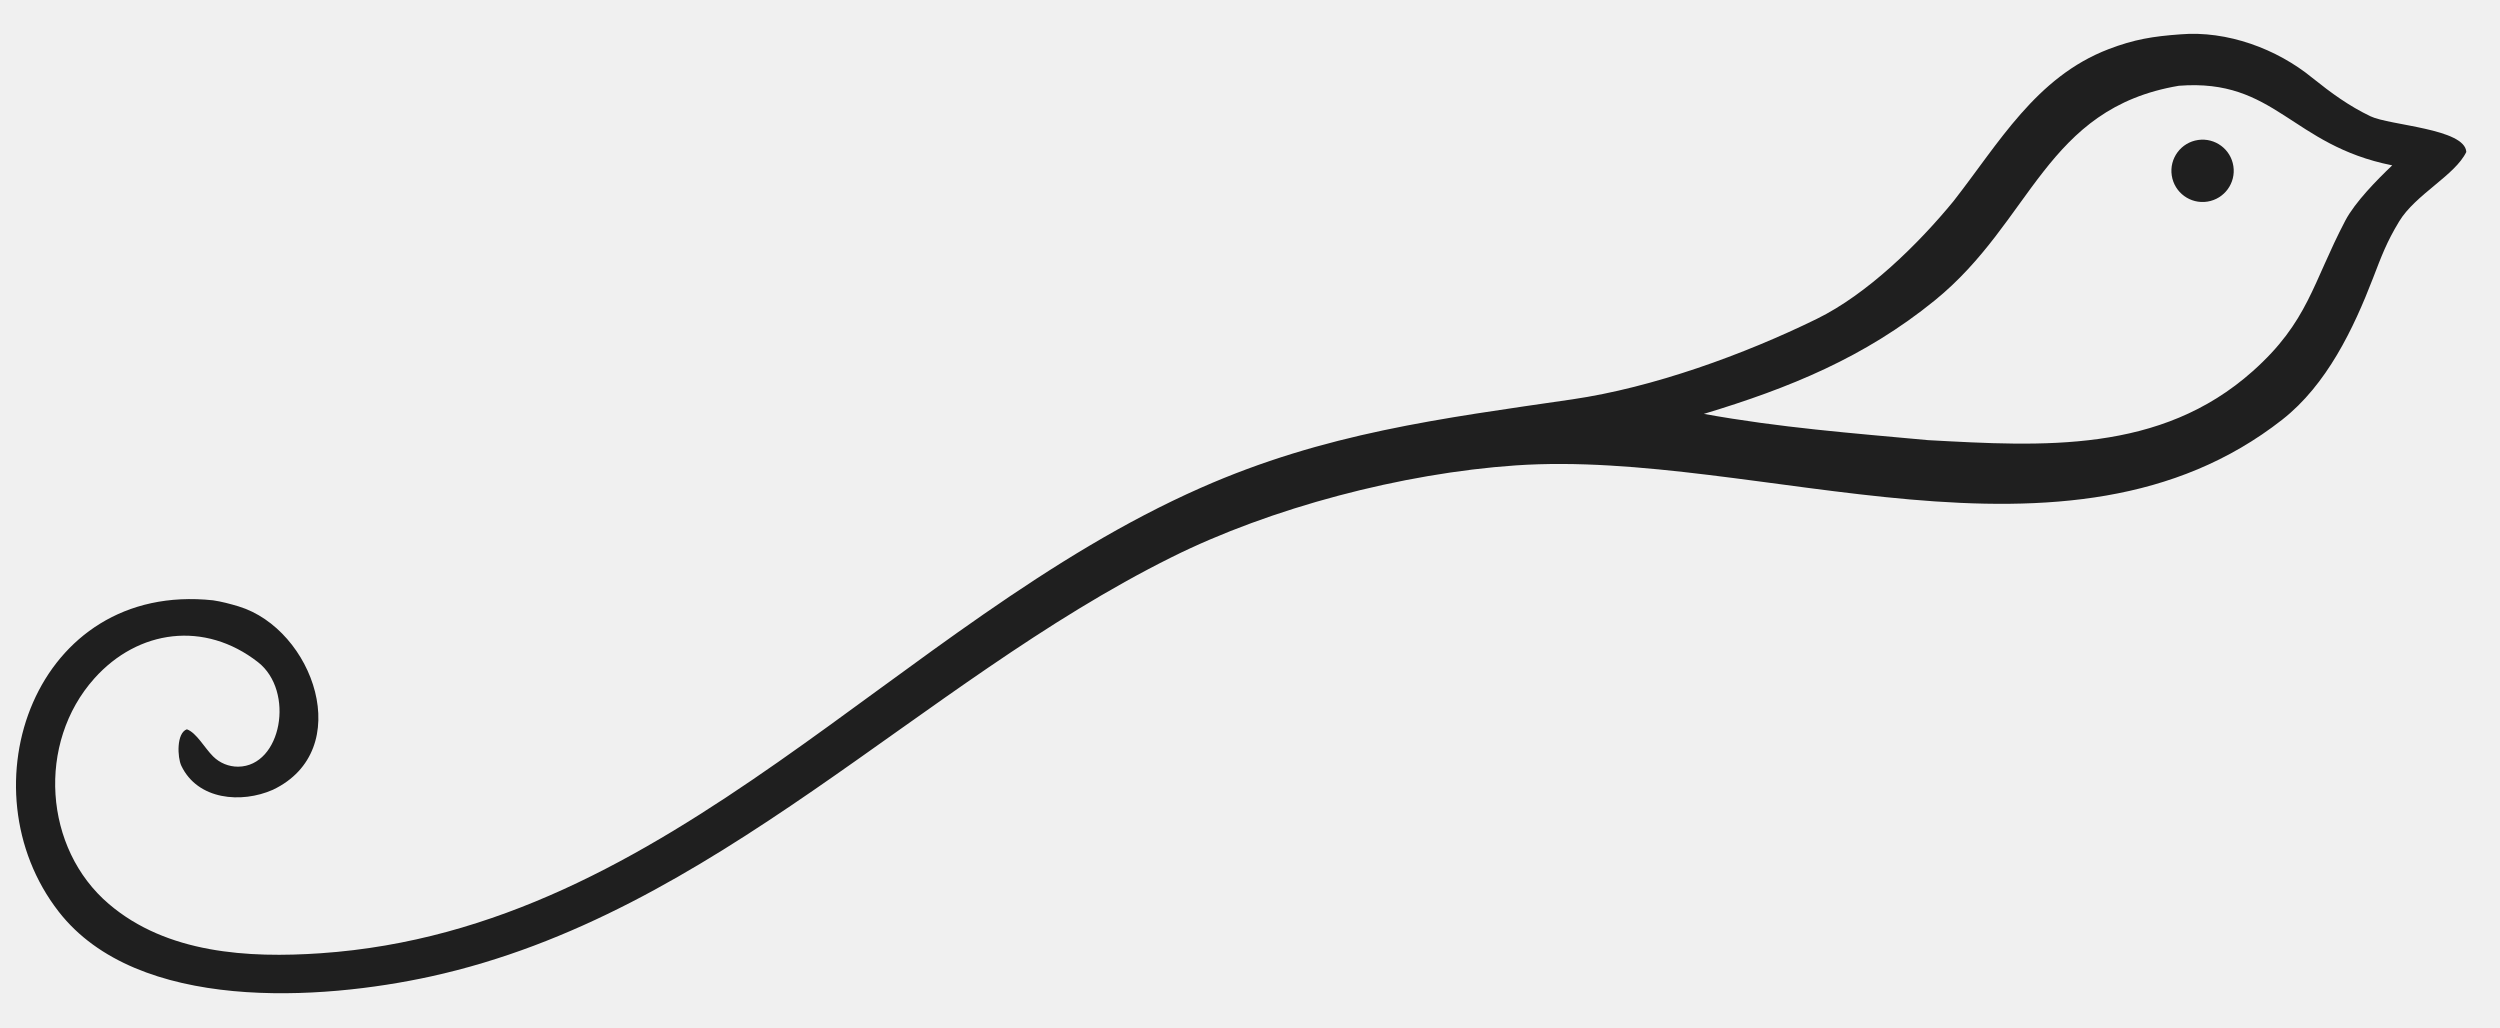
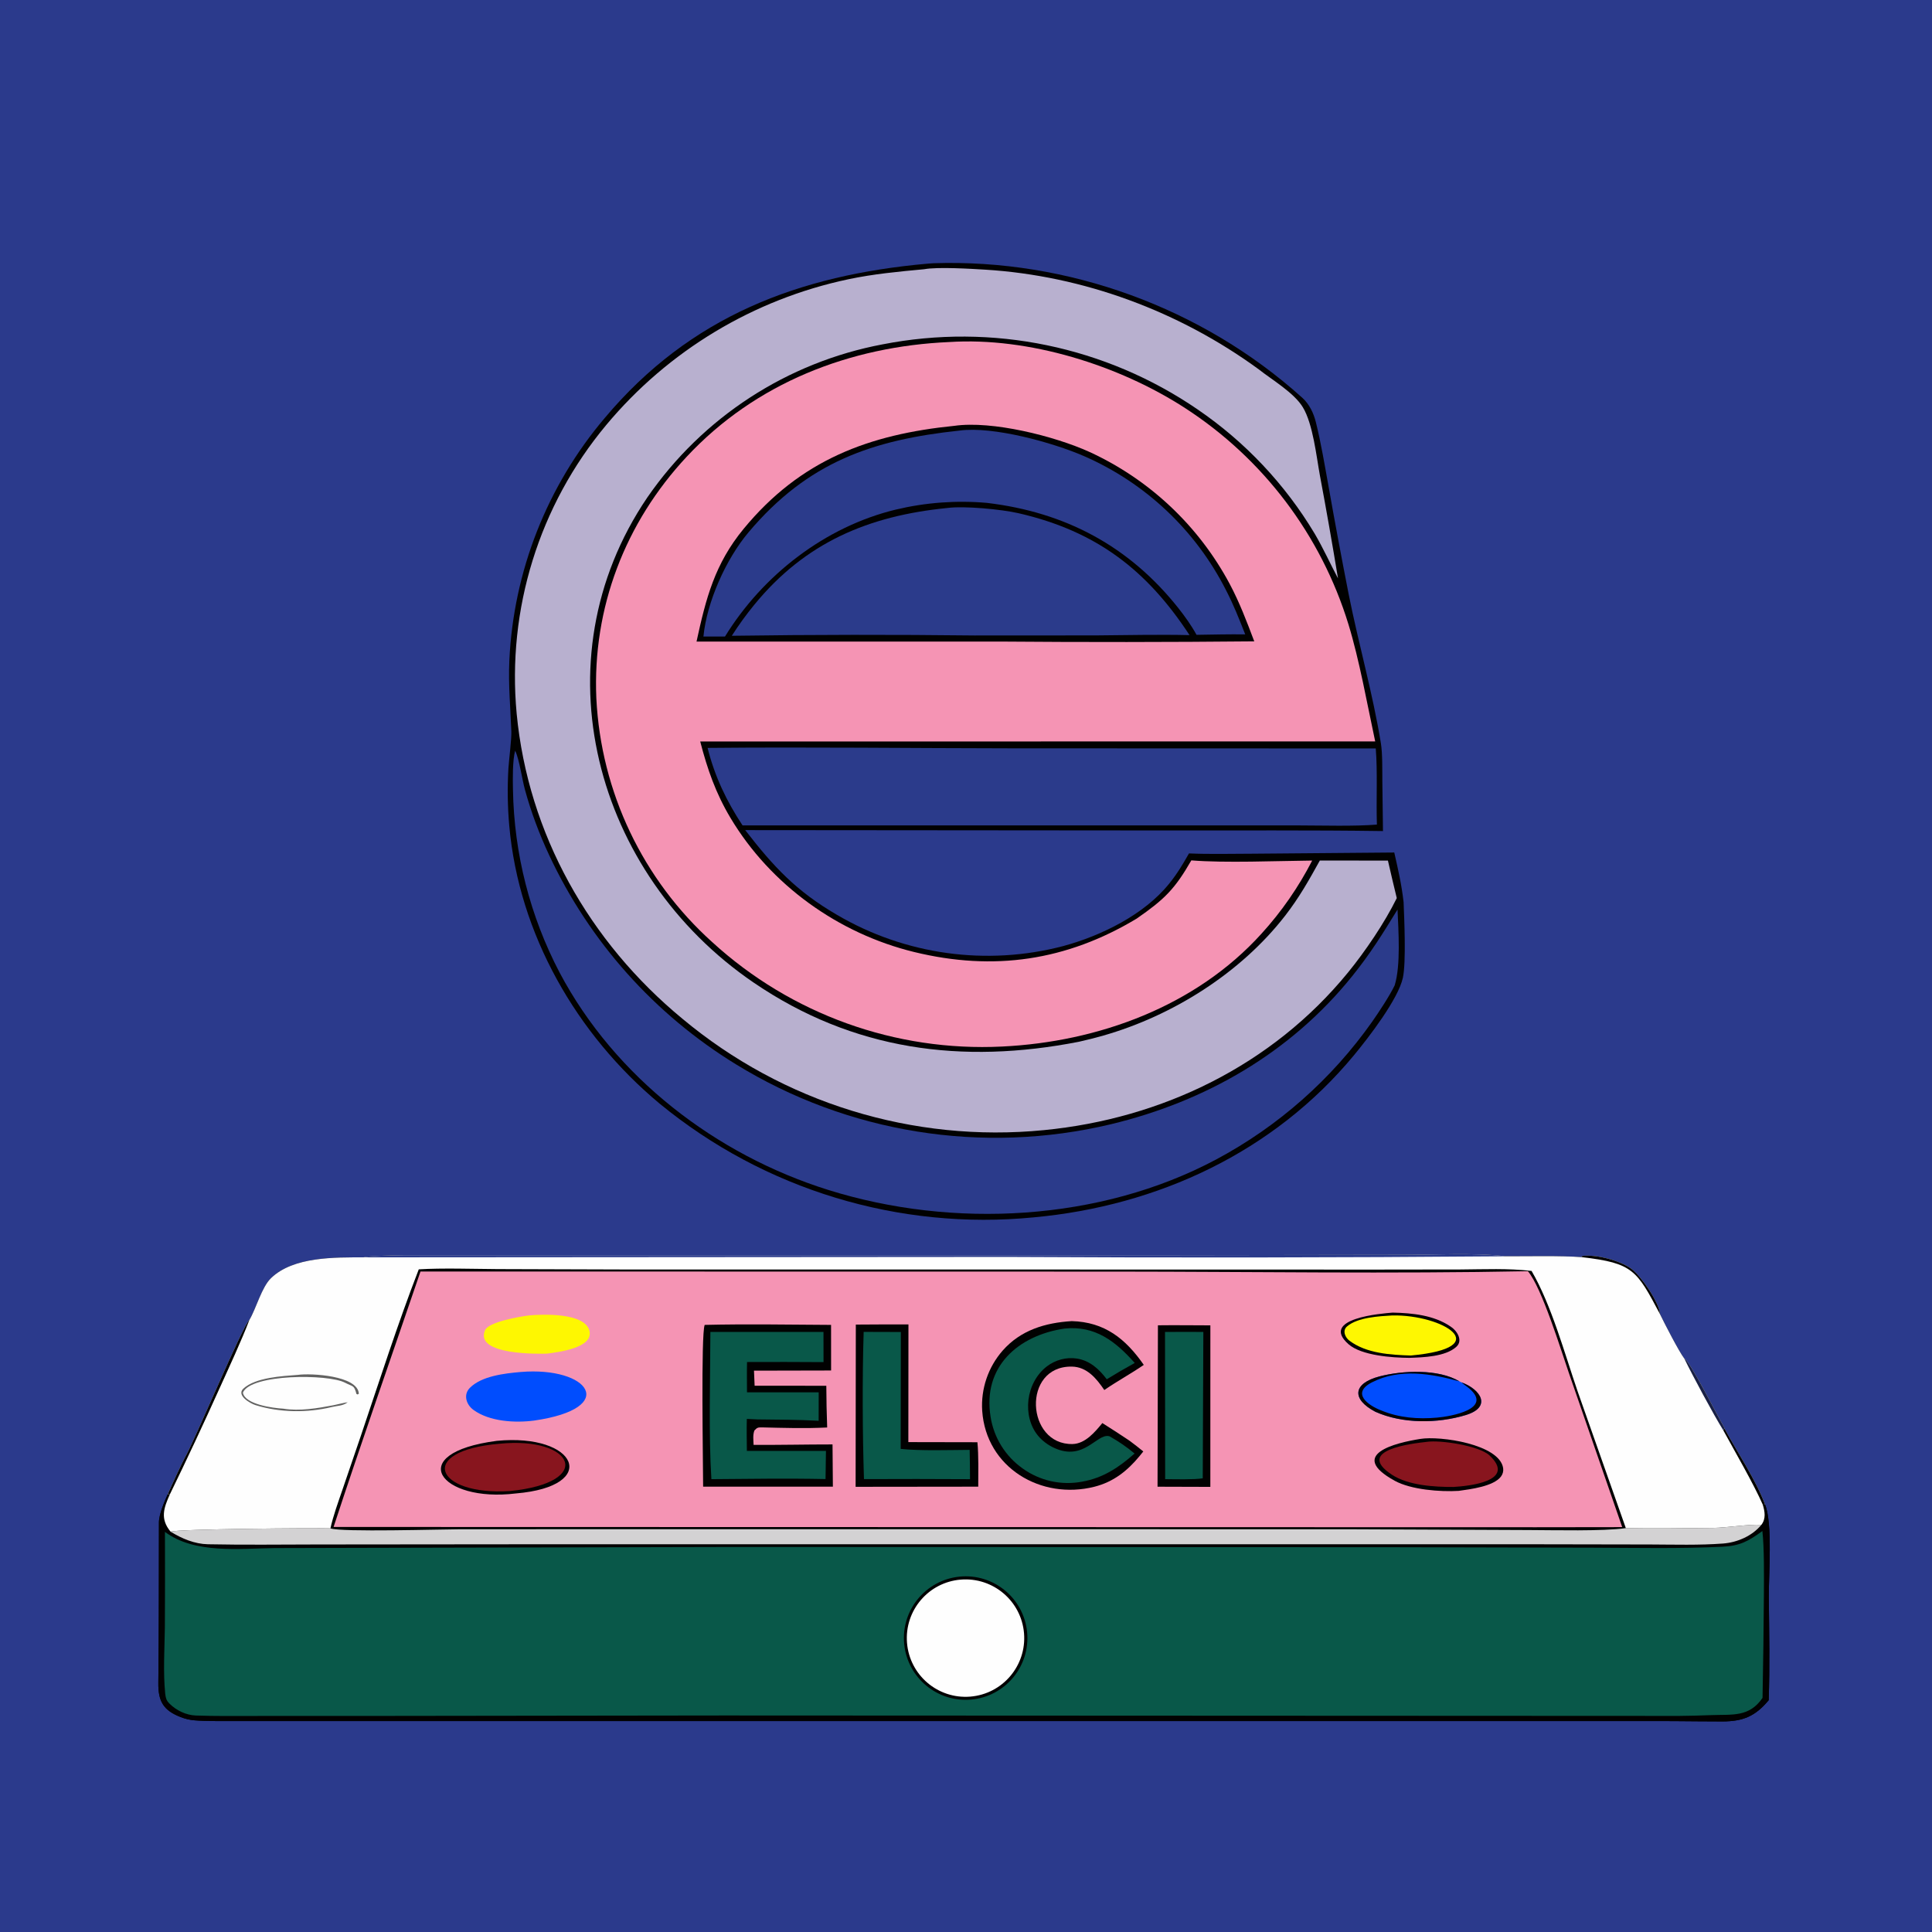
- <svg xmlns="http://www.w3.org/2000/svg" viewBox="327 220 730 300">
-   <path fill="#1F1F1F" d="M963.649 230.029C977.279 228.872 991.883 234.252 1002.25 242.775C1007.75 247.181 1012.87 250.925 1019.19 253.957C1024.8 256.649 1046.8 257.534 1047.16 264.374C1043.9 271.187 1032.31 276.776 1027.54 284.68C1023.88 290.734 1022.43 294.709 1019.94 301.162C1014.21 316.039 1006.42 332.338 993.434 342.527C930.659 391.774 840.886 351.001 769.567 355.898C736.438 358.172 698.051 368.298 669.144 382.696C595.046 419.566 535.87 486.88 452.817 505.119C420.766 512.157 367.166 515.765 344.171 486.243C316.073 450.171 337.15 389.729 389.219 395.292C391.597 395.639 394.231 396.328 396.653 397.063C418.541 403.711 430.998 439.063 406.663 450.624C397.491 454.666 384.726 453.611 379.951 443.61C378.79 441.177 378.485 434.035 381.566 432.956C384.385 433.963 386.724 438.392 389.221 440.865C391.158 442.797 393.784 443.878 396.519 443.871C409.243 443.779 413.16 421.794 402.33 413.347C386.763 401.205 367.351 403.803 354.566 418.084C337.701 436.922 339.734 467.751 358.799 483.973C375.72 498.421 399.483 499.805 420.645 498.348C523.253 491.301 588.537 401.806 677.617 362.453C713.823 346.458 747.667 342.219 786.087 336.614C809.597 333.185 836.177 323.566 857.52 313.107C872.228 305.9 887.089 291.339 897.404 278.765C910.68 261.795 921.519 242.479 942.674 234.366C950.212 231.476 955.649 230.617 963.649 230.029ZM824.528 340.855C846.755 344.871 867.472 346.447 889.997 348.522C923.549 350.35 957.806 352.453 984.818 328.373C1001.04 313.914 1002.23 302.721 1011.82 284.437C1014.65 279.048 1021.09 272.51 1025.53 268.283C995.929 262.403 991.463 242.843 963.239 245.043C924.146 251.629 920.513 284.528 891.943 307.732C871.449 324.376 849.508 333.312 824.528 340.855Z" />
-   <path fill="#1F1F1F" d="M968.84 260.874C973.788 260.154 978.389 263.562 979.145 268.505C979.901 273.449 976.528 278.076 971.591 278.868C966.603 279.669 961.918 276.252 961.154 271.257C960.391 266.262 963.841 261.601 968.84 260.874Z" />
+ <svg xmlns="http://www.w3.org/2000/svg" width="1024" height="1024" viewBox="0 0 1024 1024" fill="none">
+   <g clip-path="url(#clip0_1_4)">
+     <path d="M0 0H1024V1024H0V0Z" fill="#2B3A8C" />
+     <path d="M192.678 666.425C194.652 665.61 211.987 665.28 214.997 665.26L620.765 665.265L742.41 665.085C758.07 665.125 783.095 663.85 797.75 665.86C809.36 665.9 827.37 665.45 838.49 666.33L838.405 665.725C845.745 664.63 858.96 668.12 864.925 672.705C869.94 676.555 879.505 690.49 879.83 696.51C882.025 701.08 889.88 716.38 892.73 720.075C895.535 720.99 910.77 751.415 913.535 755.91C913.89 756.49 913.86 756.49 913.99 757.125C920.495 769.21 930.915 784.845 935.485 797.405C939.64 807.34 937.38 834.83 937.505 846.915C937.69 864.63 938.05 883.525 937.435 901.15C930.385 909.615 923.94 912.365 912.92 912.4C904.18 912.43 895.4 912.245 886.66 912.22L829.835 912.2L645.425 912.205L279.621 912.2L163.799 912.205L125.894 912.195C119.137 912.175 109.834 912.36 103.237 911.82C100.691 911.62 98.189 911.045 95.814 910.105C86.555 906.54 83.813 901.675 83.924 891.99C84.248 863.645 84.195 835.3 84.243 806.98C84.251 802.58 87.209 795.78 88.951 791.905C90.219 788.85 96.864 774.485 98.025 772.5C102.832 764.275 129.046 701.615 132.171 699.615C135.864 693.36 138.667 682.24 143.658 677.425C155.551 665.955 177.554 666.445 192.678 666.425Z" fill="#010101" />
+     <path d="M88.951 791.905L90.045 792.01C86.737 799.335 84.787 805.065 90.433 811.83C93.741 810.35 167.493 809.8 175.143 810.075C181.015 812.155 233.906 810.555 244.077 810.535L379.034 810.52L713.745 810.535L810.375 810.955C823.5 810.99 849.51 811.66 861.73 809.94C876.945 810.23 892.67 809.98 907.905 809.825C915.02 809.755 927.18 807.76 933.56 808.2C936.095 804.925 935.39 801.08 934.3 797.485L935.485 797.405C939.64 807.34 937.38 834.83 937.505 846.915C937.69 864.63 938.05 883.525 937.435 901.15C930.385 909.615 923.94 912.365 912.92 912.4C904.18 912.43 895.4 912.245 886.66 912.22L829.835 912.2L645.425 912.205L279.621 912.2L163.799 912.205L125.894 912.195C119.137 912.175 109.834 912.36 103.237 911.82C100.691 911.62 98.189 911.045 95.814 910.105C86.555 906.54 83.813 901.675 83.924 891.99C84.248 863.645 84.195 835.3 84.243 806.98C84.251 802.58 87.209 795.78 88.951 791.905Z" fill="#010101" />
+     <path d="M861.73 809.94C876.945 810.23 892.67 809.98 907.905 809.825C915.02 809.755 927.18 807.76 933.56 808.2C928.68 814.12 920.82 817.515 913.31 818.095C900.72 819.06 887.4 818.655 874.735 818.605L813.26 818.495L606.33 818.48L274.332 818.5L168.103 818.6C148.833 818.63 129.472 818.885 110.202 818.49C103.17 818.345 96.398 815.5 90.433 811.83C93.741 810.35 167.492 809.8 175.143 810.075C181.015 812.155 233.905 810.555 244.077 810.535L379.034 810.52L713.745 810.535L810.375 810.955C823.5 810.99 849.51 811.66 861.73 809.94Z" fill="#D3D2D3" />
+     <path d="M87.419 811.93C103.169 823.715 126.888 820.74 145.609 820.51L191.475 820.395L388.562 819.93L737.52 820.05L844.795 820.305C867.5 820.38 890.27 820.89 912.945 819.795C922.305 819.345 926.745 816.795 934.095 811.49C935.11 819.99 934.94 835.97 934.9 844.76C934.78 863.145 934.54 881.535 934.18 899.92C927.115 910.255 918.15 908.62 907.205 909.04C901.455 909.255 895.745 909.435 889.98 909.47L383.814 909.24L195.373 909.48L135.772 909.49C125.158 909.495 114.438 909.635 103.837 909.26C98.635 909.08 93.397 906.545 89.773 902.895C88.153 901.26 87.838 899.945 87.569 897.705C86.415 886.16 87.234 874.08 87.381 862.5C87.486 845.645 87.499 828.785 87.419 811.93Z" fill="#095849" />
+     <path d="M508.49 835.655C526.545 833.81 542.65 847.015 544.39 865.08C546.125 883.145 532.83 899.175 514.755 900.805C496.83 902.42 480.963 889.26 479.24 871.345C477.517 853.43 490.585 837.485 508.49 835.655Z" fill="#010101" />
+     <path d="M509.24 837.225C526.37 835.84 541.375 848.605 542.76 865.73C544.14 882.855 531.38 897.86 514.255 899.245C497.126 900.63 482.118 887.87 480.735 870.74C479.351 853.615 492.114 838.605 509.24 837.225Z" fill="#FEFEFE" />
+     <path d="M192.678 666.425C194.652 665.61 211.987 665.28 214.997 665.26L620.765 665.265L742.41 665.085C758.07 665.125 783.095 663.85 797.75 665.86C809.36 665.9 827.37 665.45 838.49 666.33L838.405 665.725C845.745 664.63 858.96 668.12 864.925 672.705C869.94 676.555 879.505 690.49 879.83 696.51C882.025 701.08 889.88 716.38 892.73 720.075C895.535 720.99 910.77 751.415 913.535 755.91C913.89 756.49 913.86 756.49 913.99 757.125C920.495 769.21 930.915 784.845 935.485 797.405L934.3 797.485C935.39 801.08 936.095 804.925 933.56 808.2C927.18 807.76 915.02 809.755 907.905 809.825C892.67 809.98 876.945 810.23 861.73 809.94L836.085 737.18C829.22 717.14 822.295 691.72 811.77 673.62C799.115 672.165 786.92 672.765 774.25 672.85L729.525 672.91L562.755 672.875L333.353 672.865L263.583 672.645C250.838 672.565 234.422 672.01 221.959 672.775C210.81 701.53 201.104 731.91 191.198 761.185L181.544 789.455C179.387 795.76 176.514 803.635 175.143 810.075C167.492 809.8 93.741 810.35 90.433 811.83C84.787 805.065 86.737 799.335 90.045 792.01L88.951 791.905C90.219 788.85 96.864 774.485 98.025 772.5C102.831 764.275 129.046 701.615 132.171 699.615C135.864 693.36 138.666 682.24 143.657 677.425C155.551 665.955 177.554 666.445 192.678 666.425Z" fill="#FEFEFE" />
+     <path d="M192.678 666.425C194.652 665.61 211.987 665.28 214.997 665.26L620.765 665.265L742.41 665.085C758.07 665.125 783.095 663.85 797.75 665.86C709.865 666.575 621.98 666.685 534.09 666.195L192.678 666.425Z" fill="#2B3B8B" />
+     <path d="M88.951 791.905C90.219 788.85 96.864 774.485 98.025 772.5C102.832 764.275 129.046 701.615 132.172 699.615C127.743 711.12 121.509 724.47 116.4 735.76C107.898 754.64 99.112 773.395 90.045 792.01L88.951 791.905Z" fill="#010101" />
+     <path d="M913.375 758.085L913.99 757.125C920.495 769.21 930.915 784.845 935.485 797.405L934.3 797.485C929.615 786.76 919.14 768.64 913.375 758.085Z" fill="#010101" />
+     <path d="M838.49 666.33L838.405 665.725C845.745 664.63 858.96 668.12 864.925 672.705C869.94 676.555 879.505 690.49 879.83 696.51C867.54 673.33 865.63 669.465 838.49 666.33Z" fill="#010101" />
+     <path d="M892.73 720.075C895.535 720.99 910.77 751.415 913.535 755.91C913.89 756.49 913.86 756.49 913.99 757.125L913.375 758.085C908.005 749.435 897.11 729.13 892.73 720.075Z" fill="#192046" />
+     <path d="M157.886 728.715C164.665 727.73 189.671 729.045 190.198 738.695L189.546 739.1L188.935 738.84C187.611 733.97 187.178 735.115 182.839 732.85C173.869 728.16 132.842 728.185 128.756 738.135C129.804 744.415 144.858 746.335 150.118 746.62C158.838 748.055 168.316 746.405 176.869 744.775C178.621 744.445 182.944 743.29 184.28 743.24C181.603 745.225 179.045 744.995 175.867 745.76C162.823 748.9 148.244 748.735 135.424 744.74C132.427 743.805 125.22 739.51 128.961 736.02C135.335 730.065 149.658 729.35 157.886 728.715Z" fill="#626261" />
+     <path d="M222.869 673.92L591.94 673.975C664.135 674.03 737.72 675.175 809.81 673.77C817.215 682.44 827.42 715.83 831.61 727.925L859.805 809.405L814.185 809.465L176.805 809.315C191.554 764.34 207.579 718.78 222.869 673.92Z" fill="#F594B4" />
+     <path d="M373.501 702.22C394.983 701.705 418.861 702.085 440.48 702.22L440.498 726.39L399.631 726.48L399.965 734.46L437.961 734.49C437.996 741.86 438.149 749.23 438.421 756.595C426.972 757.185 415.341 756.82 403.876 756.545C401.603 756.525 401.31 756.67 399.851 758.18C398.952 760.56 399.319 763.195 399.421 765.81C413.327 765.905 427.315 765.565 441.254 765.575L441.445 787.975H372.673C372.657 775.73 371.459 707.185 373.501 702.22Z" fill="#010101" />
+     <path d="M376.518 705.96L436.469 705.97L436.486 721.945C422.973 721.85 409.46 721.835 395.947 721.895C395.816 727.065 395.922 732.755 395.924 737.96L433.927 737.965L433.901 753.04C423.173 752.455 412.095 752.43 401.341 752.315L395.831 752.05C395.67 757.56 395.816 763.46 395.854 769H437.776C437.733 773.98 437.658 778.955 437.551 783.93C418.051 783.515 396.607 783.815 377.053 783.98C375.541 760.25 376.469 730.06 376.518 705.96Z" fill="#095849" />
+     <path d="M568.04 700.22C585.48 700.68 596.595 709.56 606.23 723.42C599.66 727.955 592.205 731.995 585.31 736.74C581.135 730.645 576.135 724.425 568.02 724.325C541.57 724.005 543.795 765.89 568.475 765.37C575.155 765.23 580.345 759.04 584.265 754.255C589.115 757.295 593.92 760.415 598.675 763.605C601.17 765.415 603.565 767.375 605.975 769.295C605.315 770.13 604.65 770.96 603.97 771.78C597.455 779.66 590.15 785.445 580.085 787.995C551.84 795.155 522.655 777.95 520.585 747.74C519.84 736.085 523.745 724.615 531.44 715.83C541 704.965 554.01 701.085 568.04 700.22Z" fill="#010101" />
+     <path d="M564.225 704.165C580.455 702.49 591.235 710.92 601.435 722.41C596.415 725.155 591.47 728.035 586.605 731.045C582.615 725.71 577.7 721.19 570.875 720.08C565.235 719.16 559.345 720.78 554.83 724.24C549.32 728.47 545.925 735.11 545.1 741.95C544.295 748.625 545.865 755.8 550.24 761.025C552.52 763.75 555.5 765.93 558.73 767.415C574.365 774.625 581.11 760 587.625 761.16C587.83 761.195 588.02 761.275 588.215 761.33C593.135 764.16 597.005 766.775 601.35 770.4C592.97 777.785 584.855 783.27 573.59 785.31C562.525 787.415 551.085 784.865 541.96 778.265C532.875 771.83 526.77 761.995 525.04 751C520.665 724.465 539.555 707.82 564.225 704.165Z" fill="#095849" />
+     <path d="M453.603 702.055C462.902 701.98 472.201 701.95 481.499 701.975L481.44 764.345L518.05 764.415C518.735 771.305 518.5 780.815 518.49 787.965L453.494 788.04L453.603 702.055Z" fill="#010101" />
+     <path d="M457.759 705.93L477.472 705.99L477.381 767.94C487.528 769.045 503.37 768.525 513.94 768.465C514.05 773.64 514.11 778.82 514.13 783.995C495.397 783.885 476.662 783.87 457.927 783.96C457.139 760.065 457.008 729.905 457.759 705.93Z" fill="#095849" />
+     <path d="M613.725 702.435C622.89 702.32 632.33 702.45 641.52 702.465L641.505 788.075L613.52 787.99L613.725 702.435Z" fill="#010101" />
+     <path d="M617.485 705.965C624.215 705.89 631.055 705.955 637.8 705.955L637.48 783.545C632.53 784.305 622.855 784.005 617.565 783.975L617.485 705.965Z" fill="#095849" />
+     <path d="M263.276 763.68C305.99 759.525 318.417 787.79 273.43 791.555C233.146 796.53 213.542 770.19 263.276 763.68Z" fill="#010101" />
+     <path d="M264.839 765.21C303.953 761.215 315.853 785.79 270.128 790.295C230.836 792.79 220.372 768.915 264.839 765.21Z" fill="#88151E" />
+     <path d="M752.775 762.66C763.22 760.91 794.78 765.435 796.7 778.145C796.93 779.725 796.51 781.335 795.545 782.605C791.595 787.835 779.32 789.325 773.155 790.19C763.37 790.795 747.865 789.595 739.21 784.825C713.905 770.89 739.83 764.69 752.775 762.66Z" fill="#010101" />
+     <path d="M756.315 764.205C763.485 763.13 784.07 766.29 789.485 771.405C804.01 785.12 778.425 787.64 770.395 788.115C760.23 788.17 746.415 787.295 737.795 781.66C717.62 768.465 748.96 765.035 756.315 764.205Z" fill="#88151E" />
+     <path d="M275.882 727.19C312.222 724.12 328.487 746.345 283.123 752.93C273.025 754.25 259.48 753.52 250.919 747.26C247.143 744.5 245.445 739.25 248.997 735.635C255.241 729.275 267.541 727.93 275.882 727.19Z" fill="#004DFE" />
+     <path d="M774.62 732.67C784.855 736.41 790.84 745.775 776.895 750.005C761.92 754.55 743.34 754.7 728.98 748.27C716.255 741.615 716.985 733.23 731.11 729.54C743.23 726.375 762.32 725.385 773.615 732.19L774.62 732.67Z" fill="#004DFE" />
+     <path d="M774.62 732.67C784.855 736.41 790.84 745.775 776.895 750.005C761.92 754.55 743.34 754.7 728.98 748.27C716.255 741.615 716.985 733.23 731.11 729.54C743.23 726.375 762.32 725.385 773.615 732.19C758.665 728.035 741.785 725.105 727.09 732.71C716.045 738.43 725.135 744.93 732.23 747.62C741.61 751.49 751.6 752.26 761.615 751.375C768.885 750.735 791.575 746.84 778.68 735.87C777.435 734.805 775.73 733.775 774.62 732.67Z" fill="#010101" />
+     <path d="M738.13 695.705C748.505 695.935 759.945 697.03 768.785 703.06C772.065 705.085 775.64 710.39 771.93 713.8C766.135 719.13 754.21 719.435 746.99 719.695C737.955 719.635 721.575 718.5 714.745 712.46C699.215 698.725 732.445 696.175 738.13 695.705Z" fill="#010101" />
+     <path d="M737.985 697.21C764.77 696.715 793.32 714.275 747.77 718.45C737.025 718.115 724.215 717.375 715.25 710.6C712.97 708.925 711.365 705.26 713.925 703.06C719.645 698.15 730.945 697.64 737.985 697.21Z" fill="#FEF701" />
+     <path d="M280.57 697.19C287.42 696.54 310.192 695.635 312.439 705.47C314.482 714.415 296.095 716.625 289.948 717.455C286.784 717.55 251.068 718.525 257.11 704.98C259.017 700.705 275.029 697.845 280.57 697.19Z" fill="#FEF701" />
+     <path d="M492.025 139.708C492.972 139.609 493.806 139.551 494.752 139.519C565.99 137.124 637.29 163.125 690.245 210.834C694.025 214.243 696.27 219.025 697.47 223.887C700.225 235.042 702.125 246.581 704.17 257.88C707.555 276.989 711.115 296.066 714.855 315.108C720.06 341.272 727.65 367.652 731.92 394.073C732.795 399.481 732.62 408.424 732.67 414.229L733.005 440.477C695.05 439.939 656.225 440.225 618.22 440.163L394.974 439.975C409.888 459.236 421.884 472.255 443.608 484.88C479.782 506.11 522.92 512.07 563.495 501.445C583.655 495.984 606.385 484.853 619.675 468.366C624.105 462.875 626.72 458.362 630.19 452.327C640.5 452.815 653.59 452.492 664.075 452.482L738.99 451.849C741.1 461.17 742.83 468.615 743.935 478.117C744.285 487.01 745.335 509.955 743.56 518.21C741.115 529.545 725.385 549.93 717.62 559.31C675.19 610.585 613.705 639.175 547.995 645.22C476.493 652.235 405.135 630.555 349.619 584.95C305.573 548.29 275.051 495.16 269.92 437.685C269.017 427.549 268.868 417.359 269.475 407.2C269.791 402.626 271.161 391.581 271.023 387.75C270.55 374.607 269.382 363.385 269.963 350.115C272.15 302.829 289.942 257.602 320.558 221.501C365.791 167.63 423.439 145.745 492.025 139.708Z" fill="#010101" />
+     <path d="M503.18 181.281C545.17 178.573 593.085 193.554 628.18 216.325C669.56 243.135 700.18 283.659 714.67 330.788C720.475 349.645 724.66 373.284 728.88 392.972L371.127 392.996C374.922 407.67 379.344 420.412 387.187 433.534C408.422 469.063 444.356 494.772 484.459 504.57C526.66 514.88 565.335 509.225 602.49 486.861C617.135 476.698 622.635 471.343 631.43 456.019C649.195 457.467 676.98 456.306 695.485 456.115C688.275 470.168 679.235 483.205 668.6 494.886C633.805 533.37 582.11 552.235 531.13 554.69C474.62 557.485 419.338 537.58 377.575 499.412C340.67 466.244 318.532 419.717 316.073 370.158C313.963 322.143 331.345 277.019 363.949 242.09C400.509 202.923 450.455 183.574 503.18 181.281Z" fill="#F594B4" />
+     <path d="M505.825 225.701C525.83 222.841 558.98 231.153 577.405 239.516C609.15 254.078 635.255 278.632 651.73 309.427C657.03 319.385 660.8 329.399 664.78 339.93C619.77 340.367 574.76 340.403 529.75 340.039L369.174 340.049C374.178 317.028 378.85 298.853 394.16 280.267C424.308 243.668 460.763 230.225 505.825 225.701Z" fill="#010101" />
+     <path d="M502.06 269.25C511.08 268.045 530.875 269.945 539.935 272.035C581.24 281.56 607.92 302.225 630.48 336.625C613.855 336.24 597.355 336.664 580.75 336.777L516.56 336.815C473.665 336.318 430.769 336.371 387.877 336.974C391.522 331.258 395.502 325.764 399.797 320.52C426.913 287.417 460.388 273.398 502.06 269.25Z" fill="#2B3B8B" />
+     <path d="M508.66 228.203C526.185 225.834 557.78 234.446 574.58 241.763C607.045 255.943 633.585 280.953 649.665 312.523C653.845 320.567 656.67 327.823 659.99 336.242C651.57 336.109 642.63 336.361 634.175 336.466C631.595 331.709 627.97 326.619 624.625 322.395C598.545 289.475 564.625 271.469 523.115 266.54C506.91 265.114 490.579 266.317 474.757 270.103C437.415 279.134 404.284 304.787 384.273 337.364C380.46 337.388 376.647 337.389 372.834 337.366C374.637 318.95 384.831 296.271 396.675 282.205C428.233 244.726 462.659 233.106 508.66 228.203Z" fill="#2B3B8B" />
+     <path d="M489.791 142.701C496.908 141.368 514.86 142.473 522.265 142.93C574.265 146.138 625.21 165.087 667.215 195.8C674.185 201.31 685.935 208.192 690.575 215.922C695.93 224.853 697.69 241.734 699.585 252.048C702.985 270.181 706.18 288.351 709.17 306.556C705.07 298.806 701.25 290.392 696.815 282.865C681.155 256.697 660 234.239 634.815 217.041C586.04 183.588 525.87 171.144 467.827 182.507C417.176 192.05 372.346 221.217 343.098 263.658C284.278 350.322 315.213 463.347 399.412 520.765C452.156 556.735 509.88 564.27 571.875 552.15C576.215 551.175 580.525 550.085 584.8 548.87C621.565 538.36 657.59 515.7 681.13 485.37C688.575 475.776 693.7 466.653 699.54 456.097L735.63 456.132C737.14 462.77 738.705 469.395 740.32 476.008C733.91 489.074 723.61 504.245 714.46 515.455C674.38 564.535 615.96 592.915 553.255 598.995C484.033 605.78 414.986 584.485 361.613 539.885C312.355 499.255 279.914 442.017 273.836 378.171C268.676 322.954 285.735 267.958 321.237 225.354C354.148 185.861 399.408 158.612 449.71 148.004C462.938 145.203 476.344 143.947 489.791 142.701Z" fill="#B8B0CF" />
+     <path d="M273.087 397.871C275.323 402.866 276.676 412.861 278.237 418.576C281.496 430.506 285.895 442.186 291.119 453.357C312.542 499.161 346.942 537.67 390.051 564.1C449.399 600.61 520.82 612.055 588.605 595.915C638.995 583.86 684.08 557.93 716.72 517.35C726.495 505.195 732.625 495.239 740.72 482.067C741.205 493.394 742.485 511.665 739.205 522.27C736.435 527.96 731.02 536.155 727.34 541.425C705.845 571.955 677.48 597.01 644.53 614.57C583.05 647.345 505.015 651.335 439.16 630.74C379.48 612.08 326.01 571.04 296.606 515.49C280.924 485.561 272.458 452.38 271.884 418.597C271.759 413.296 271.614 402.643 273.087 397.871Z" fill="#2B3B8B" />
+     <path d="M375.039 396.408C428.461 395.877 482.885 396.567 536.385 396.624L729.175 396.689C730.2 408.688 729.35 424.429 729.785 437.046C718.11 438.024 700.875 437.503 688.705 437.488L618.865 437.474L393.567 437.48C385.026 424.555 378.812 411.497 375.039 396.408Z" fill="#2B3B8B" />
+   </g>
+   <defs>
+     <clipPath id="clip0_1_4">
+       <rect width="1024" height="1024" fill="white" />
+     </clipPath>
+   </defs>
</svg>
